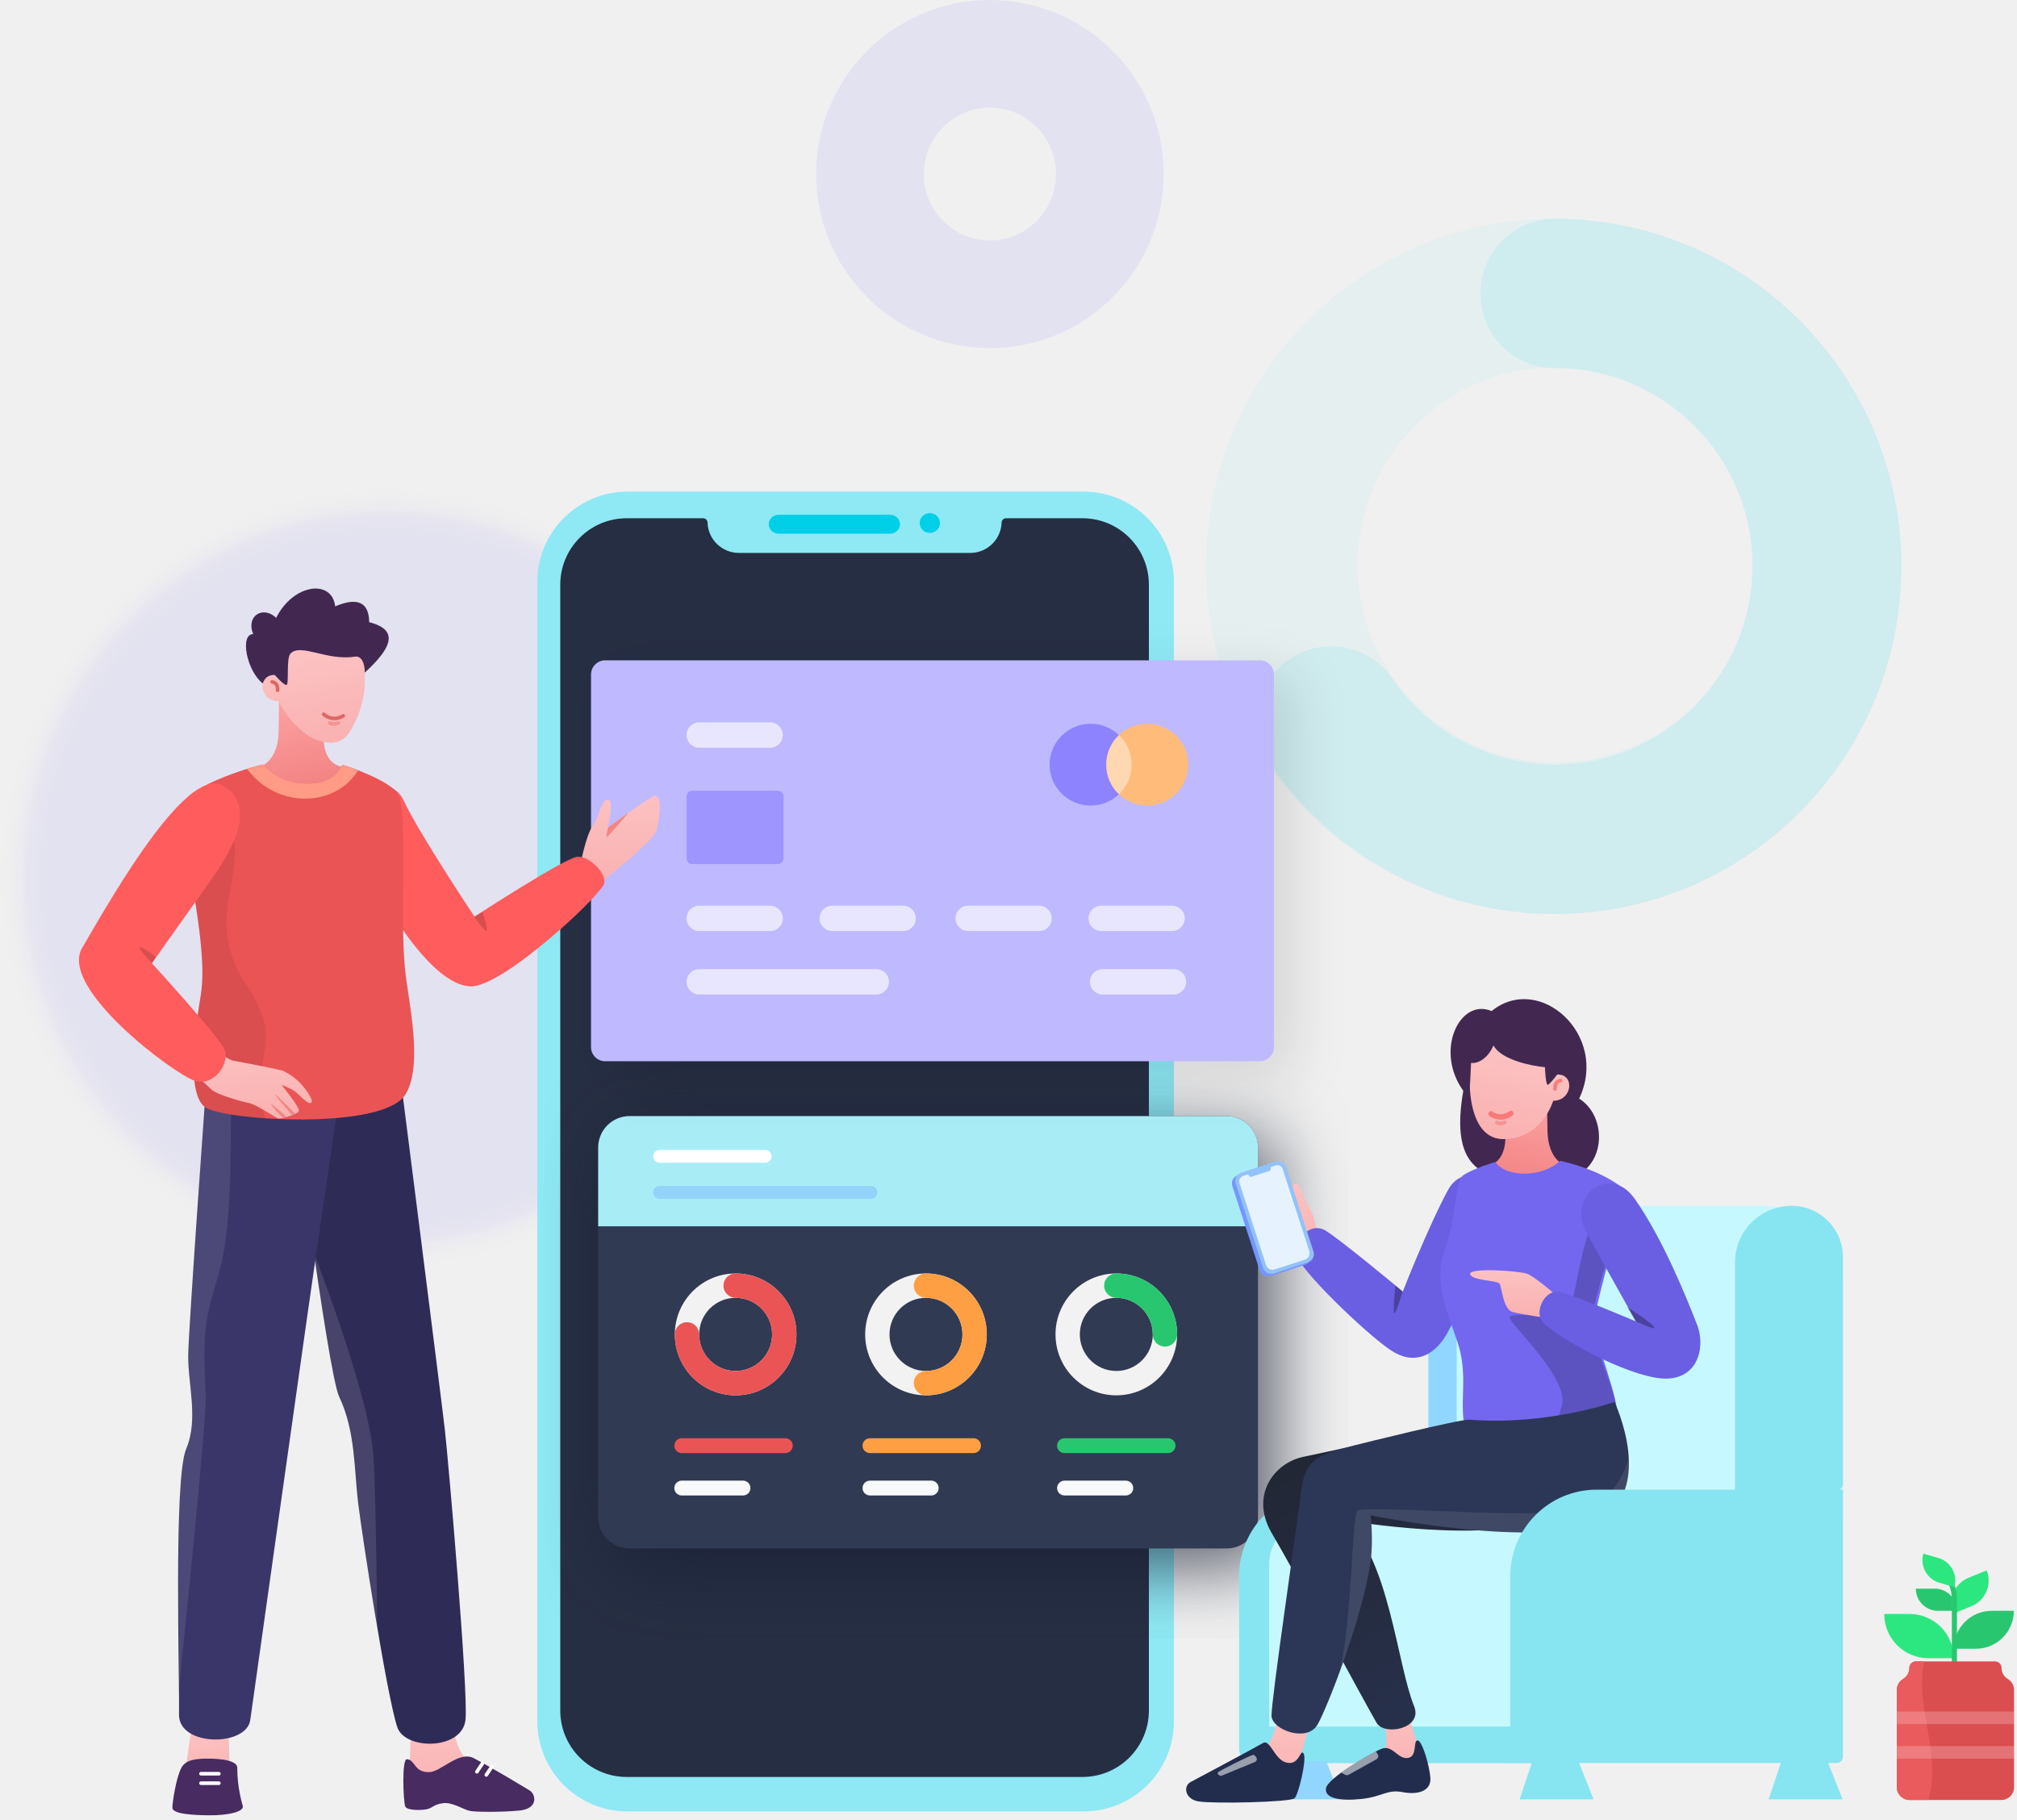
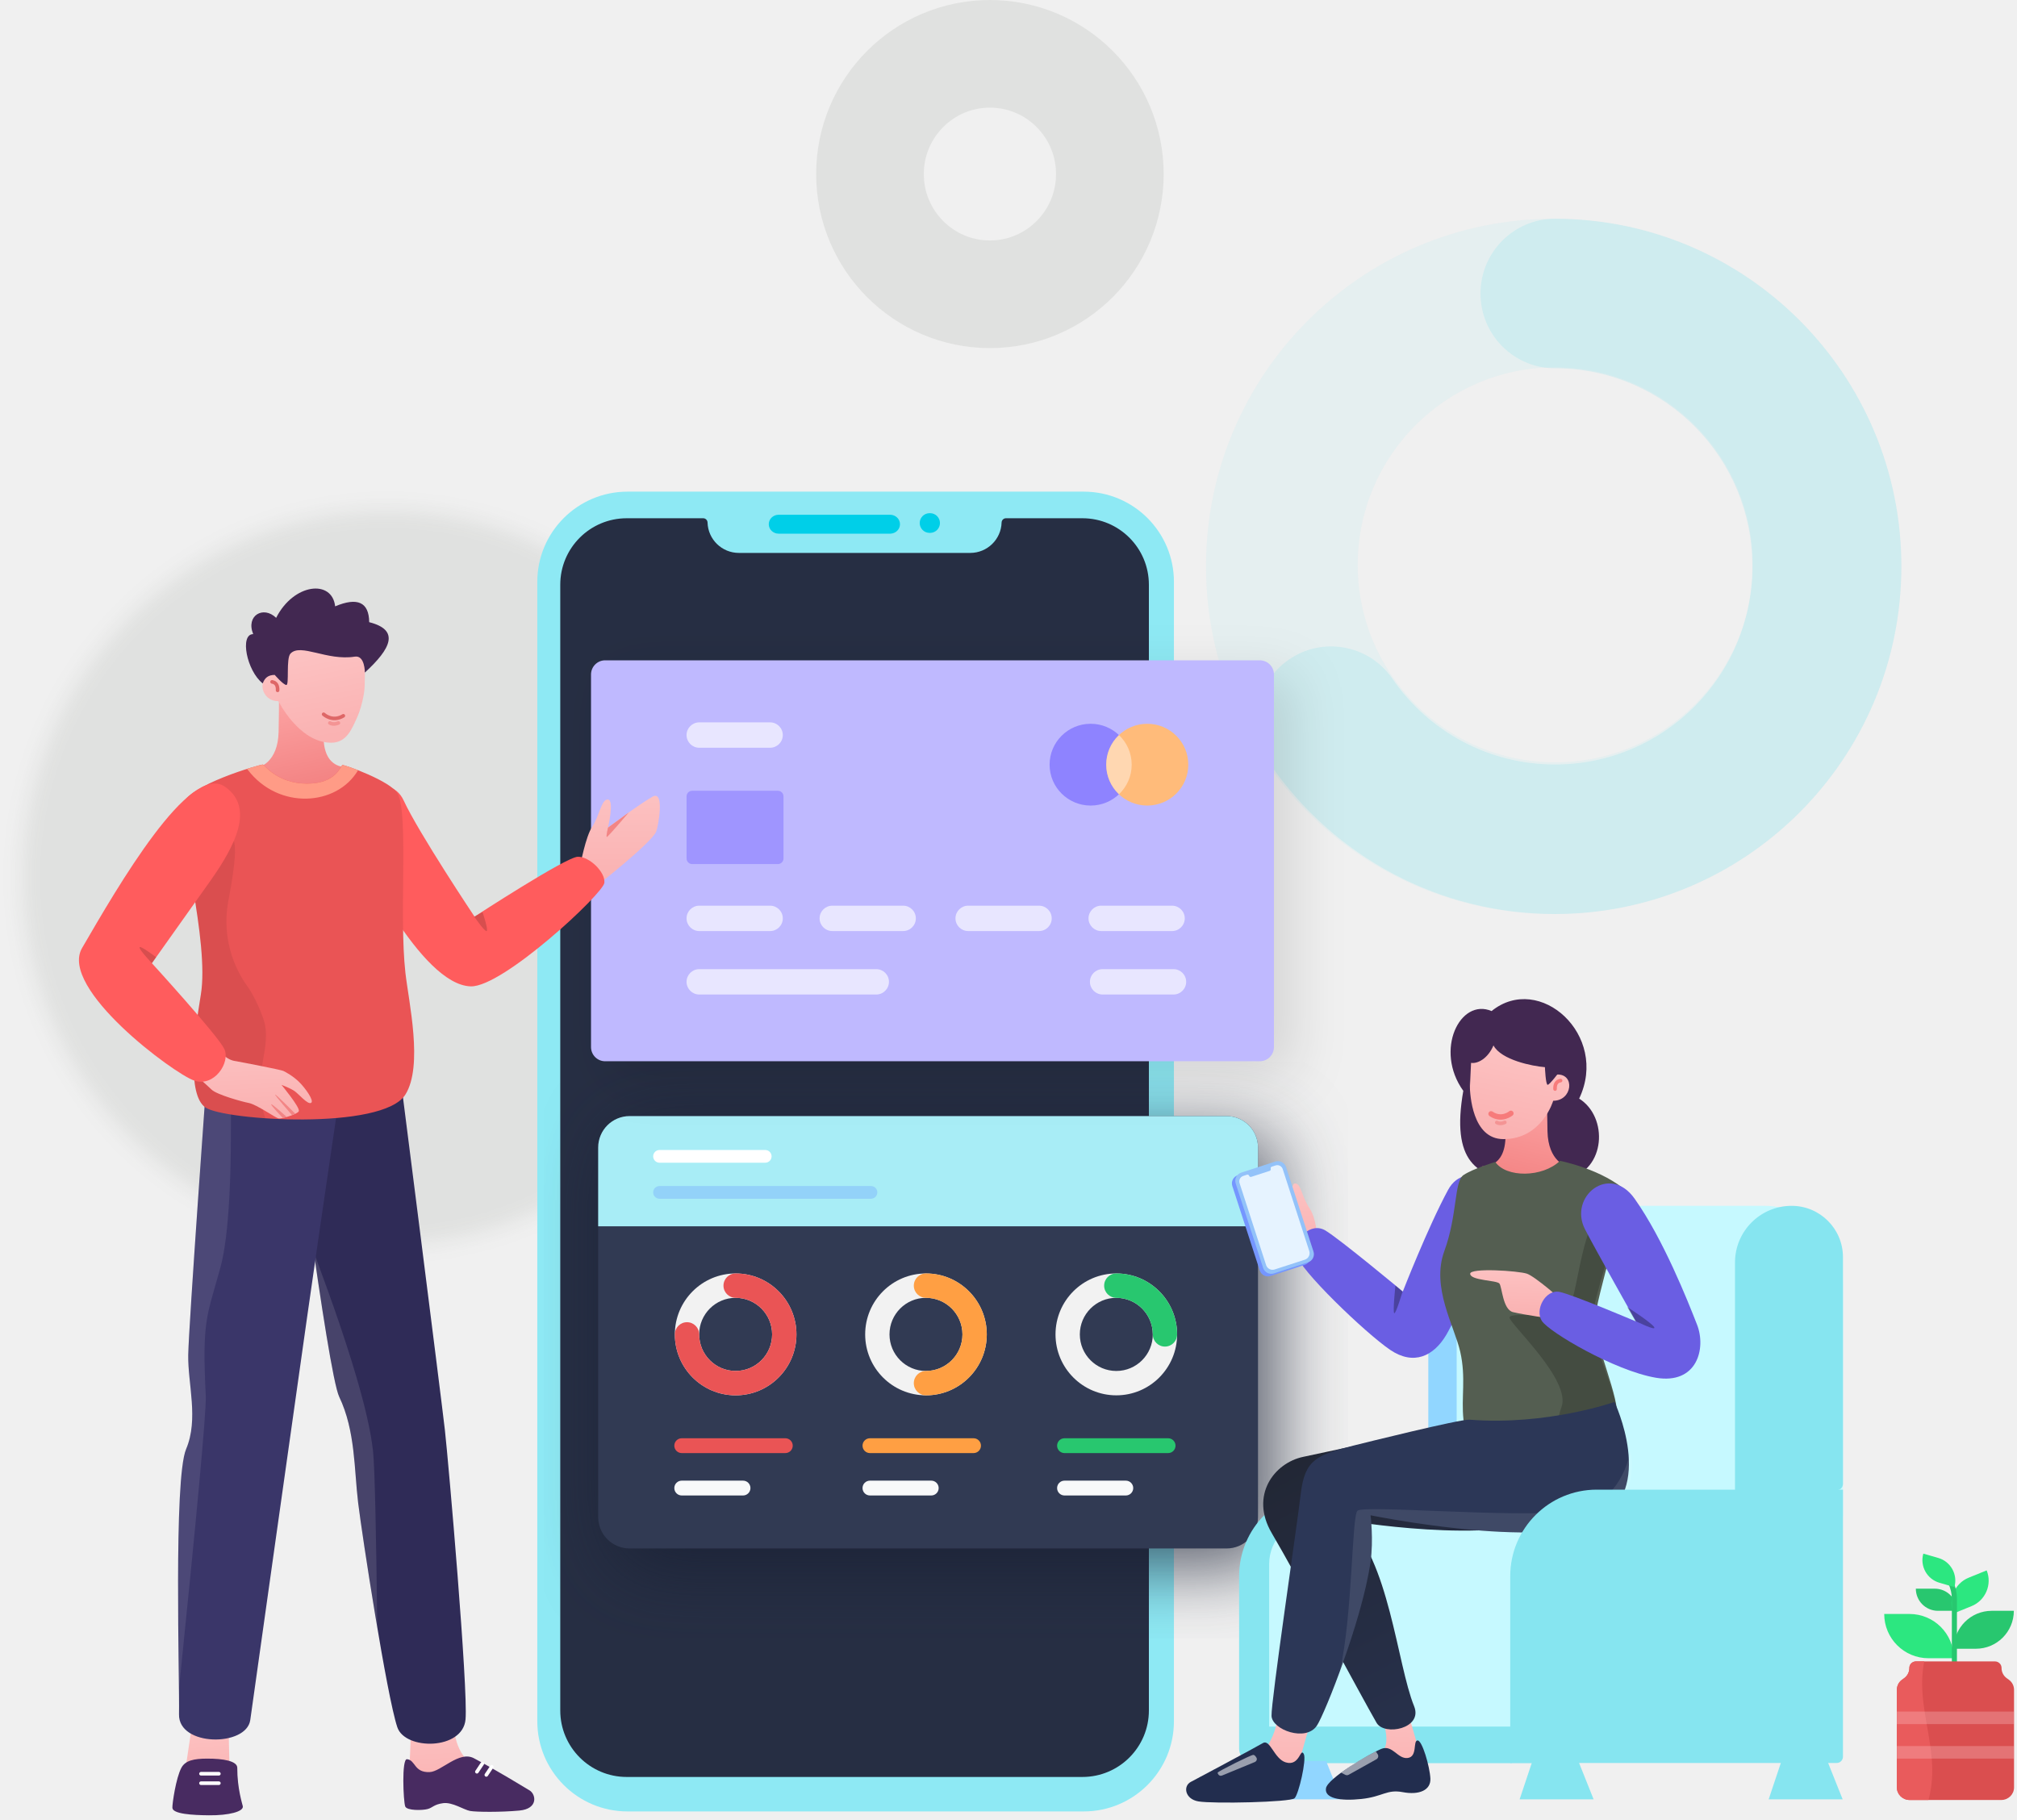
<svg xmlns="http://www.w3.org/2000/svg" width="562" height="507" viewBox="0 0 562 507" fill="none">
  <g id="Illustration">
    <g id="Shape">
      <g id="Oval" opacity="0.1" filter="url(#filter0_f)">
-         <ellipse cx="107.745" cy="244.5" rx="101.745" ry="102.5" fill="#7367F0" />
+         <ellipse cx="107.745" cy="244.5" rx="101.745" ry="102.5" fill="#545e51" />
      </g>
      <path id="Oval_2" opacity="0.05" fill-rule="evenodd" clip-rule="evenodd" d="M336.032 157.826C336.032 104.326 379.404 60.956 432.906 60.956C486.408 60.956 529.78 104.326 529.78 157.826C529.78 211.326 486.408 254.696 432.906 254.696C379.404 254.696 336.032 211.326 336.032 157.826ZM488.389 157.386C488.389 126.988 463.745 102.346 433.347 102.346C402.948 102.346 378.304 126.988 378.304 157.386C378.304 187.784 402.948 212.426 433.347 212.426C463.745 212.426 488.389 187.784 488.389 157.386Z" fill="#00CFE8" />
-       <ellipse id="Oval_3" opacity="0.1" cx="275.822" cy="48.5" rx="33.416" ry="33.5" stroke="#7367F0" stroke-width="30" />
+       <ellipse id="Oval_3" opacity="0.1" cx="275.822" cy="48.5" rx="33.416" ry="33.5" stroke="#545e51" stroke-width="30" />
      <path id="Path" opacity="0.1" d="M433.272 60.956C486.572 60.956 529.78 104.326 529.78 157.826C529.78 211.326 486.572 254.696 433.272 254.696C401.162 254.696 371.688 238.816 353.798 212.796C347.287 203.326 349.657 190.352 359.091 183.817C368.431 177.348 381.193 179.615 387.764 188.849L387.961 189.131C398.182 203.997 414.951 213.032 433.272 213.032C463.647 213.032 488.271 188.315 488.271 157.826C488.271 127.642 464.137 103.116 434.181 102.628L433.272 102.621C421.809 102.621 412.517 93.294 412.517 81.789C412.517 70.283 421.809 60.956 433.272 60.956Z" fill="#00CFE8" />
    </g>
    <g id="Mobile Banking App">
      <g id="Phone3">
        <path id="Rectangle" fill-rule="evenodd" clip-rule="evenodd" d="M149.71 162.137C149.71 148.254 160.964 137 174.847 137H301.957C315.84 137 327.094 148.254 327.094 162.137V479.625C327.094 493.508 315.84 504.762 301.957 504.762H174.847C160.964 504.762 149.71 493.508 149.71 479.625V162.137Z" fill="#8EE9F4" />
        <g id="Group 48">
          <path id="Rectangle_2" fill-rule="evenodd" clip-rule="evenodd" d="M156.107 162.933C156.107 152.703 164.4 144.411 174.629 144.411H195.926C196.585 144.411 197.124 144.935 197.144 145.594V145.594C197.28 150.315 201.147 154.072 205.87 154.072H270.352C275.075 154.072 278.942 150.315 279.079 145.594V145.594C279.098 144.935 279.637 144.411 280.297 144.411H301.593C311.822 144.411 320.115 152.703 320.115 162.933V476.634C320.115 486.863 311.822 495.156 301.593 495.156H174.629C164.4 495.156 156.107 486.863 156.107 476.634V162.933Z" fill="#262E43" />
          <mask id="mask0" mask-type="alpha" maskUnits="userSpaceOnUse" x="156" y="144" width="165" height="352">
            <path id="Rectangle_3" fill-rule="evenodd" clip-rule="evenodd" d="M156.107 162.933C156.107 152.703 164.4 144.411 174.629 144.411H195.926C196.585 144.411 197.124 144.935 197.144 145.594V145.594C197.28 150.315 201.147 154.072 205.87 154.072H270.352C275.075 154.072 278.942 150.315 279.079 145.594V145.594C279.098 144.935 279.637 144.411 280.297 144.411H301.593C311.822 144.411 320.115 152.703 320.115 162.933V476.634C320.115 486.863 311.822 495.156 301.593 495.156H174.629C164.4 495.156 156.107 486.863 156.107 476.634V162.933Z" fill="white" />
          </mask>
          <g mask="url(#mask0)">
            <ellipse id="Oval_4" cx="218.287" cy="357.888" rx="14.067" ry="14.053" fill="#E97EFF" fill-opacity="0.549" />
            <path id="Rectangle_4" fill-rule="evenodd" clip-rule="evenodd" d="M176.086 209.239C176.086 206.692 178.15 204.628 180.697 204.628H296.76C299.307 204.628 301.371 206.692 301.371 209.239V209.239C301.371 211.785 299.307 213.85 296.76 213.85H180.697C178.15 213.85 176.086 211.785 176.086 209.239V209.239Z" fill="#E97EFF" fill-opacity="0.549" />
          </g>
        </g>
        <path id="Path_2" d="M248.017 143.438C249.534 143.438 250.764 144.618 250.764 146.073C250.764 147.496 249.588 148.656 248.118 148.706L248.017 148.708H216.95C215.432 148.708 214.202 147.529 214.202 146.073C214.202 144.65 215.378 143.491 216.849 143.44L216.95 143.438H248.017Z" fill="#00CFE8" />
        <path id="Path_3" d="M259.151 142.999C260.669 142.999 261.899 144.228 261.899 145.744C261.899 147.226 260.723 148.434 259.252 148.487L259.151 148.489H259.007C257.49 148.489 256.26 147.26 256.26 145.744C256.26 144.262 257.436 143.054 258.907 143.001L259.007 142.999H259.151Z" fill="#00CFE8" />
      </g>
      <g id="BoardPieChart">
        <g id="Rectangle_5" filter="url(#filter1_d)">
          <path fill-rule="evenodd" clip-rule="evenodd" d="M166.672 319.757C166.672 314.921 170.592 311 175.429 311H341.763C346.6 311 350.52 314.921 350.52 319.757V422.729C350.52 427.565 346.6 431.486 341.763 431.486H175.429C170.592 431.486 166.672 427.565 166.672 422.729V319.757Z" fill="#313A53" />
        </g>
        <mask id="mask1" mask-type="alpha" maskUnits="userSpaceOnUse" x="166" y="311" width="185" height="121">
          <path id="Rectangle_6" fill-rule="evenodd" clip-rule="evenodd" d="M166.672 319.757C166.672 314.921 170.592 311 175.429 311H341.763C346.6 311 350.52 314.921 350.52 319.757V422.729C350.52 427.565 346.6 431.486 341.763 431.486H175.429C170.592 431.486 166.672 427.565 166.672 422.729V319.757Z" fill="white" />
        </mask>
        <g mask="url(#mask1)">
          <path id="Rectangle_7" fill-rule="evenodd" clip-rule="evenodd" d="M162.547 306.275H355.234V341.712H162.547L162.547 306.275Z" fill="#A8EDF6" />
          <path id="Rectangle_8" opacity="0.366" fill-rule="evenodd" clip-rule="evenodd" d="M181.992 332.262C181.992 331.284 182.785 330.49 183.764 330.49H242.682C243.66 330.49 244.453 331.284 244.453 332.262V332.262C244.453 333.241 243.66 334.034 242.682 334.034H183.764C182.785 334.034 181.992 333.241 181.992 332.262V332.262Z" fill="#6FA3FF" />
          <rect id="Rectangle_9" x="181.992" y="320.45" width="32.998" height="3.544" rx="1.772" fill="white" />
          <rect id="Rectangle_10" x="187.885" y="400.774" width="32.998" height="4.134" rx="2.067" fill="#EA5455" />
          <path id="Rectangle_11" fill-rule="evenodd" clip-rule="evenodd" d="M187.885 414.653C187.885 413.512 188.81 412.586 189.952 412.586H207.031C208.173 412.586 209.098 413.512 209.098 414.653V414.653C209.098 415.795 208.173 416.72 207.031 416.72H189.952C188.81 416.72 187.885 415.795 187.885 414.653V414.653Z" fill="#F8F9FA" />
          <rect id="Rectangle_12" x="240.329" y="400.774" width="32.998" height="4.134" rx="2.067" fill="#FF9F43" />
          <path id="Rectangle_13" fill-rule="evenodd" clip-rule="evenodd" d="M240.329 414.653C240.329 413.512 241.255 412.586 242.396 412.586H259.475C260.617 412.586 261.542 413.512 261.542 414.653V414.653C261.542 415.795 260.617 416.72 259.475 416.72H242.396C241.255 416.72 240.329 415.795 240.329 414.653V414.653Z" fill="#F8F9FA" />
          <rect id="Rectangle_14" x="294.541" y="400.774" width="32.998" height="4.134" rx="2.067" fill="#28C76F" />
          <path id="Rectangle_15" fill-rule="evenodd" clip-rule="evenodd" d="M294.541 414.653C294.541 413.512 295.467 412.586 296.608 412.586H313.687C314.829 412.586 315.754 413.512 315.754 414.653V414.653C315.754 415.795 314.829 416.72 313.687 416.72H296.608C295.467 416.72 294.541 415.795 294.541 414.653V414.653Z" fill="#F8F9FA" />
          <g id="Group 3">
            <path id="Oval_5" fill-rule="evenodd" clip-rule="evenodd" d="M311.04 388.814C320.396 388.814 327.981 381.211 327.981 371.834C327.981 362.456 320.396 354.853 311.04 354.853C301.683 354.853 294.099 362.456 294.099 371.834C294.099 381.211 301.683 388.814 311.04 388.814ZM311.04 382.022C305.426 382.022 300.875 377.46 300.875 371.834C300.875 366.207 305.426 361.645 311.04 361.645C316.654 361.645 321.204 366.207 321.204 371.834C321.204 377.46 316.654 382.022 311.04 382.022Z" fill="#F2F2F2" />
            <path id="Path_4" fill-rule="evenodd" clip-rule="evenodd" d="M327.981 371.834C327.981 362.456 320.396 354.853 311.04 354.853C309.168 354.853 307.651 356.374 307.651 358.249C307.651 360.125 309.168 361.645 311.04 361.645C316.59 361.645 321.101 366.104 321.203 371.642L321.204 371.834C321.204 373.709 322.721 375.23 324.593 375.23C326.464 375.23 327.981 373.709 327.981 371.834Z" fill="#28C76F" />
          </g>
          <g id="Group 4">
            <path id="Oval_6" fill-rule="evenodd" clip-rule="evenodd" d="M258.007 388.814C267.363 388.814 274.948 381.211 274.948 371.834C274.948 362.456 267.363 354.853 258.007 354.853C248.65 354.853 241.065 362.456 241.065 371.834C241.065 381.211 248.65 388.814 258.007 388.814ZM258.007 382.022C252.393 382.022 247.842 377.46 247.842 371.834C247.842 366.207 252.393 361.645 258.007 361.645C263.62 361.645 268.171 366.207 268.171 371.834C268.171 377.46 263.62 382.022 258.007 382.022Z" fill="#F2F2F2" />
            <path id="Path_5" d="M258.006 388.814C267.363 388.814 274.948 381.211 274.948 371.834C274.948 362.456 267.363 354.853 258.006 354.853C256.135 354.853 254.618 356.374 254.618 358.249C254.618 360.125 256.135 361.645 258.006 361.645C263.62 361.645 268.171 366.207 268.171 371.834C268.171 377.396 263.723 381.918 258.197 382.02L258.006 382.022C256.135 382.022 254.618 383.542 254.618 385.418C254.618 387.293 256.135 388.814 258.006 388.814Z" fill="#FF9F43" />
          </g>
          <g id="Group 6">
            <path id="Oval_7" fill-rule="evenodd" clip-rule="evenodd" d="M204.973 388.814C214.33 388.814 221.915 381.211 221.915 371.834C221.915 362.456 214.33 354.853 204.973 354.853C195.617 354.853 188.032 362.456 188.032 371.834C188.032 381.211 195.617 388.814 204.973 388.814ZM204.973 382.022C199.36 382.022 194.809 377.46 194.809 371.834C194.809 366.207 199.36 361.645 204.973 361.645C210.587 361.645 215.138 366.207 215.138 371.834C215.138 377.46 210.587 382.022 204.973 382.022Z" fill="#F2F2F2" />
            <path id="Path_6" fill-rule="evenodd" clip-rule="evenodd" d="M188.032 371.834C188.032 381.211 195.617 388.814 204.973 388.814C214.33 388.814 221.915 381.211 221.915 371.834C221.915 362.456 214.33 354.853 204.973 354.853C203.102 354.853 201.585 356.374 201.585 358.249C201.585 360.125 203.102 361.645 204.973 361.645C210.587 361.645 215.138 366.207 215.138 371.834C215.138 377.46 210.587 382.022 204.973 382.022C199.36 382.022 194.809 377.46 194.809 371.834C194.809 369.958 193.292 368.437 191.42 368.437C189.549 368.437 188.032 369.958 188.032 371.834Z" fill="#EA5455" />
          </g>
        </g>
      </g>
      <g id="VisaCard2">
        <g id="Rectangle_16" filter="url(#filter2_d)">
          <path fill-rule="evenodd" clip-rule="evenodd" d="M168.62 184H351.014C353.192 184 354.958 185.771 354.958 187.955V291.769C354.958 293.953 353.192 295.723 351.014 295.723H168.62C166.442 295.723 164.677 293.953 164.677 291.769V187.955C164.677 185.771 166.442 184 168.62 184Z" fill="#BFB9FF" />
        </g>
        <g id="Group 46">
          <g id="Group 45">
            <g id="Group 43">
              <ellipse id="Oval_8" cx="303.887" cy="213.077" rx="11.437" ry="11.395" fill="#8E83FF" />
              <ellipse id="Oval Copy 10" cx="319.661" cy="213.077" rx="11.437" ry="11.395" fill="#FFBB7A" />
              <path id="Path_7" fill-rule="evenodd" clip-rule="evenodd" d="M311.67 204.925L311.775 204.827C313.961 206.902 315.323 209.831 315.323 213.077C315.323 216.323 313.961 219.252 311.775 221.327C309.587 219.253 308.225 216.323 308.225 213.077C308.225 209.882 309.544 206.994 311.67 204.925L311.775 204.827L311.67 204.925Z" fill="white" fill-opacity="0.416" />
            </g>
            <path id="Rectangle_17" fill-rule="evenodd" clip-rule="evenodd" d="M192.873 220.346H216.732C217.604 220.346 218.31 221.05 218.31 221.918V239.207C218.31 240.075 217.604 240.779 216.732 240.779H192.873C192.002 240.779 191.296 240.075 191.296 239.207V221.918C191.296 221.05 192.002 220.346 192.873 220.346Z" fill="#9F95FF" />
          </g>
          <g id="Group 44">
            <path id="Rectangle_18" fill-rule="evenodd" clip-rule="evenodd" d="M194.845 252.37H214.563C216.524 252.37 218.113 253.953 218.113 255.906C218.113 257.859 216.524 259.443 214.563 259.443H194.845C192.885 259.443 191.296 257.859 191.296 255.906C191.296 253.953 192.885 252.37 194.845 252.37Z" fill="white" fill-opacity="0.647" />
            <path id="Rectangle_19" fill-rule="evenodd" clip-rule="evenodd" d="M194.845 270.052H244.141C246.101 270.052 247.69 271.635 247.69 273.588C247.69 275.541 246.101 277.125 244.141 277.125H194.845C192.885 277.125 191.296 275.541 191.296 273.588C191.296 271.635 192.885 270.052 194.845 270.052Z" fill="white" fill-opacity="0.647" />
            <path id="Rectangle_20" fill-rule="evenodd" clip-rule="evenodd" d="M307.239 270.052H326.957C328.917 270.052 330.506 271.635 330.506 273.588C330.506 275.541 328.917 277.125 326.957 277.125H307.239C305.279 277.125 303.689 275.541 303.689 273.588C303.689 271.635 305.279 270.052 307.239 270.052Z" fill="white" fill-opacity="0.647" />
            <path id="Rectangle_21" fill-rule="evenodd" clip-rule="evenodd" d="M194.845 201.289H214.563C216.524 201.289 218.113 202.872 218.113 204.825C218.113 206.778 216.524 208.362 214.563 208.362H194.845C192.885 208.362 191.296 206.778 191.296 204.825C191.296 202.872 192.885 201.289 194.845 201.289Z" fill="white" fill-opacity="0.647" />
            <path id="Rectangle Copy 38" fill-rule="evenodd" clip-rule="evenodd" d="M231.915 252.37H251.634C253.594 252.37 255.183 253.953 255.183 255.906C255.183 257.859 253.594 259.443 251.634 259.443H231.915C229.955 259.443 228.366 257.859 228.366 255.906C228.366 253.953 229.955 252.37 231.915 252.37Z" fill="white" fill-opacity="0.647" />
            <path id="Rectangle Copy 39" fill-rule="evenodd" clip-rule="evenodd" d="M269.775 252.37H289.493C291.453 252.37 293.042 253.953 293.042 255.906C293.042 257.859 291.453 259.443 289.493 259.443H269.775C267.815 259.443 266.226 257.859 266.226 255.906C266.226 253.953 267.815 252.37 269.775 252.37Z" fill="white" fill-opacity="0.647" />
            <path id="Rectangle Copy 40" fill-rule="evenodd" clip-rule="evenodd" d="M306.845 252.37H326.563C328.524 252.37 330.113 253.953 330.113 255.906C330.113 257.859 328.524 259.443 326.563 259.443H306.845C304.885 259.443 303.296 257.859 303.296 255.906C303.296 253.953 304.885 252.37 306.845 252.37Z" fill="white" fill-opacity="0.647" />
          </g>
        </g>
      </g>
      <g id="Men1.1">
        <g id="LLeg">
          <path id="Path_8" fill-rule="evenodd" clip-rule="evenodd" d="M126.372 479.69C126.372 479.69 126.236 488.374 131.569 491.458C136.901 494.543 145.162 500.274 145.162 500.274L113.735 501.339L114.631 479.612L126.372 479.69Z" fill="url(#paint0_linear)" />
          <path id="Path_9" fill-rule="evenodd" clip-rule="evenodd" d="M113.405 490.205C115.835 490.456 115.304 493.971 119.713 493.8C122.926 493.675 127.937 487.749 132.059 489.944C138.35 493.294 145.727 497.812 147.536 498.887C149.345 499.963 150.06 504.021 144.715 504.519C139.603 504.995 132.704 504.942 130.976 504.627C129.247 504.312 126.041 502.107 123.461 502.459C120.882 502.812 120.588 503.702 119.147 504.095C117.705 504.489 113.354 504.575 112.903 503.36C112.385 501.966 111.866 490.047 113.405 490.205Z" fill="#482B61" />
          <path id="Path_10" fill-rule="evenodd" clip-rule="evenodd" d="M110.969 295.474C110.969 295.474 122.957 389.573 123.959 398.472C124.961 407.371 130.465 470.679 129.712 479.123C128.944 487.723 112.857 487.769 110.699 481.281C107.745 472.4 100.916 428.014 99.787 418.746C98.658 409.477 99.054 398.716 94.516 389.225C91.266 382.43 80.513 297.886 80.513 297.886L110.969 295.474Z" fill="#2F2B57" />
          <path id="Path_11" opacity="0.591" fill-rule="evenodd" clip-rule="evenodd" d="M103.922 404.214L103.965 404.637C104.422 409.552 104.806 425.834 105.116 453.481L104.426 449.352C102.262 436.258 100.34 423.287 99.787 418.746C98.681 409.67 99.038 399.163 94.793 389.82L94.515 389.225C93.085 386.234 90.201 368.185 87.421 348.911L88.294 351.248C97.578 376.216 102.787 393.871 103.922 404.214Z" fill="white" fill-opacity="0.192" />
          <path id="Path 10" d="M134.382 491.454L132.879 493.704" stroke="white" stroke-linecap="round" />
          <path id="Path 10_2" d="M137.007 492.334L135.504 494.584" stroke="white" stroke-linecap="round" />
        </g>
        <g id="RLeg">
          <path id="Path_12" fill-rule="evenodd" clip-rule="evenodd" d="M53.349 481.682L50.536 500.672L64.13 500.604L63.685 481.329L53.349 481.682Z" fill="url(#paint1_linear)" />
          <path id="Path_13" fill-rule="evenodd" clip-rule="evenodd" d="M48.032 503.745C47.986 502.637 49.018 495.451 50.536 492.605C51.638 490.542 54.08 490.058 57.654 490.044C62.264 490.026 66.117 490.723 66.112 492.605C66.096 498.366 67.556 502.796 67.654 503.302C67.943 504.787 63.819 505.896 58.188 505.839C53.578 505.794 48.102 505.473 48.032 503.745Z" fill="#482B61" />
          <path id="Path_14" fill-rule="evenodd" clip-rule="evenodd" d="M95.56 298.563C95.56 298.563 89.327 340.561 85.554 367.134C81.847 393.245 70.868 471.132 69.733 479.285C68.691 486.77 49.68 486.77 49.88 477.705C50.08 468.64 48.32 412.152 51.86 403.789C55.4 395.425 52.318 385.692 52.447 377.567C52.576 369.442 57.667 299.106 57.667 299.106L95.56 298.563Z" fill="#3A3669" />
          <path id="Path_15" opacity="0.462" fill-rule="evenodd" clip-rule="evenodd" d="M61.462 353.024L61.164 354.105C57.556 367.072 56.31 368.241 57.333 388.923L57.343 389.344C57.379 394.547 54.904 421.474 49.919 470.126L49.897 467.101C49.722 447.254 48.991 411.369 51.77 404.014L51.86 403.789C55.4 395.425 52.318 385.692 52.446 377.567C52.576 369.442 57.667 299.106 57.667 299.106L64.17 299.012L64.236 302.234C64.704 327.396 63.779 344.326 61.462 353.024V353.024Z" fill="white" fill-opacity="0.192" />
          <path id="Path 9" d="M56.007 494.256H60.983" stroke="white" stroke-linecap="round" />
          <path id="Path 9_2" d="M56.007 496.894H60.983" stroke="white" stroke-linecap="round" />
        </g>
        <g id="Head">
          <path id="Path_16" fill-rule="evenodd" clip-rule="evenodd" d="M72.242 213.711C72.242 213.711 77.449 212.483 77.63 203.907C77.811 195.331 77.684 192.404 77.684 192.404L90.029 192.196C90.029 192.196 90.154 201.754 90.155 205.21C90.16 214.495 96.597 213.711 96.597 213.711C96.597 213.711 95.259 221.24 84.866 221.827C76.751 222.287 72.242 213.711 72.242 213.711Z" fill="url(#paint2_linear)" />
          <g id="Head1">
            <path id="Path_17" fill-rule="evenodd" clip-rule="evenodd" d="M76.552 188.069C71.435 187.87 72.269 195.399 77.585 195.389C77.585 195.389 83.297 206.933 92.265 206.963C96.585 206.977 97.996 203.11 99.291 200.395C100.586 197.68 101.536 193.619 101.615 191.132C101.7 188.481 101.711 179.77 101.711 179.77L76.352 179.759L76.552 188.069Z" fill="url(#paint3_linear)" />
            <path id="Path_18" d="M91.906 201.462C92.673 201.885 93.585 201.781 94.292 201.462" stroke="#F49494" stroke-linecap="round" />
            <path id="Path 8" d="M77.349 192.367C77.401 191.159 77.035 190.2 75.81 190.008" stroke="#DE6767" stroke-linecap="round" />
            <path id="Path_19" fill-rule="evenodd" clip-rule="evenodd" d="M76.551 188.069C76.551 188.069 78.904 190.799 79.774 190.874C80.645 190.949 79.653 183.487 80.934 182.128C83.75 179.14 91.107 184.216 98.844 182.976C101.71 182.517 101.659 187.415 101.659 187.415C108.892 180.786 111.514 175.557 102.871 173.373C102.802 167.763 99.591 166.355 93.382 168.957C92.552 161.378 81.824 162.522 76.941 172.164C73.407 168.707 68.439 171.498 70.547 176.699C66.741 176.699 68.724 186.925 73.21 190.439C73.745 188.904 74.723 188.069 76.551 188.069Z" fill="#422851" />
            <path id="Path_20" d="M90.171 199.031C90.171 199.031 92.607 201.335 95.666 199.459" stroke="#DE6767" stroke-linecap="round" />
          </g>
        </g>
        <g id="LArm">
          <g id="Group 3_2">
            <path id="Path_21" fill-rule="evenodd" clip-rule="evenodd" d="M161.671 241.247C161.671 241.247 163.135 233.107 165.072 230.255C167.01 227.403 167.574 222.61 169.402 222.786C171.23 222.963 169.399 230.614 169.399 230.614C169.399 230.614 177.923 224.219 181.79 222.015C185.319 220.006 183.383 230.404 182.831 231.729C181.518 234.885 166.322 246.793 166.322 246.793C166.322 246.793 162.003 241.971 161.671 241.247Z" fill="url(#paint4_linear)" />
            <path id="Path_22" fill-rule="evenodd" clip-rule="evenodd" d="M169.4 230.614C169.4 230.614 168.77 233.231 169.084 233.231C169.399 233.231 175.184 226.405 175.184 226.405L169.4 230.614Z" fill="#F28585" />
          </g>
          <path id="Path_23" fill-rule="evenodd" clip-rule="evenodd" d="M112.464 223.029C116.632 232.068 132.22 255.423 132.22 255.423C132.22 255.423 157.765 238.768 161.016 238.734C164.266 238.699 168.68 243.012 168.402 245.989C168.125 248.966 140.156 275.074 131.186 274.854C117.238 274.512 99.747 238.241 97.951 233.393C93.141 220.407 108.398 214.213 112.464 223.029Z" fill="#FF5C5D" />
          <path id="Path 5" fill-rule="evenodd" clip-rule="evenodd" d="M132.128 255.406C132.128 255.406 135.078 259.727 135.606 259.444C136.135 259.16 134.447 254.161 134.447 254.161L132.128 255.406Z" fill="black" fill-opacity="0.16" />
        </g>
        <g id="Body">
          <path id="Path_24" fill-rule="evenodd" clip-rule="evenodd" d="M50.768 224.475C49.459 230.751 58.422 262.381 55.956 277.178C54.006 288.882 52.144 304.996 57.199 308.573C62.345 312.216 106.644 315.108 112.959 304.996C117.968 296.973 113.867 279.182 112.959 271.066C111.147 254.875 113.883 226.894 110.809 221.171C108.902 217.621 95.902 213.043 95.413 213.185C94.925 213.327 93.777 218.357 85.557 218.357C77.337 218.357 73.707 213.185 73.265 213.043C72.823 212.901 51.952 218.798 50.768 224.475Z" fill="#EA5455" />
          <path id="Path_25" fill-rule="evenodd" clip-rule="evenodd" d="M73.244 213.041L73.265 213.043C73.707 213.185 77.337 218.357 85.557 218.357C93.777 218.357 94.925 213.327 95.413 213.185C95.59 213.134 97.396 213.697 99.722 214.606L99.712 214.713C93.836 224.579 77.677 225.795 69.04 214.507L68.845 214.246L69.808 213.947C71.573 213.411 72.835 213.088 73.178 213.045L73.244 213.041Z" fill="#FF9B86" />
          <path id="Path_26" fill-rule="evenodd" clip-rule="evenodd" d="M50.796 228.834L51.52 228.935C59.204 230.034 63.71 231.773 65.039 234.152C65.911 235.712 65.506 240.991 63.823 249.988L63.644 250.932C62.083 259.088 63.868 267.524 68.58 274.33L68.845 274.707C70.439 276.936 71.908 279.872 73.252 283.514C76.372 291.962 69.737 299.081 73.939 311.649L73.081 311.586C65.27 310.988 58.953 309.815 57.199 308.573C52.144 304.996 54.006 288.882 55.956 277.179C58.054 264.588 51.878 239.811 50.796 228.834Z" fill="black" fill-opacity="0.067" />
        </g>
        <g id="Rarm">
          <g id="Group 2">
            <path id="Path_27" fill-rule="evenodd" clip-rule="evenodd" d="M59.774 291.701C59.774 291.701 62.723 295.18 65.24 295.613C67.757 296.046 78.291 298.106 78.934 298.411C79.542 298.7 81.62 299.794 83.397 301.549C84.937 303.07 87.6 306.677 86.707 307.297C85.752 307.961 83.175 304.708 81.882 303.904C80.526 303.061 78.442 302.314 78.442 302.314C78.442 302.314 83.597 308.533 83.269 309.619C83.03 310.412 78.646 311.767 77.709 311.665C76.772 311.563 71.607 307.782 69.285 307.341C67.675 307.037 60.466 305.084 58.946 303.618C57.425 302.151 54.006 299.174 54.006 299.174L59.774 291.701Z" fill="url(#paint5_linear)" />
            <path id="Path_28" fill-rule="evenodd" clip-rule="evenodd" d="M82.275 310.34C82.275 310.34 76.88 304.905 76.655 304.997C76.43 305.09 81.356 310.719 81.356 310.719L82.275 310.34Z" fill="#F28585" />
            <path id="Path_29" fill-rule="evenodd" clip-rule="evenodd" d="M79.871 311.233C79.871 311.233 75.829 307.53 75.565 307.709C75.301 307.887 78.802 311.535 78.802 311.535L79.871 311.233Z" fill="#F28585" />
          </g>
          <path id="Path_30" fill-rule="evenodd" clip-rule="evenodd" d="M62.706 219.232C71.036 225.093 65.471 235.748 58.56 245.521C52.105 254.65 42.321 268.401 42.321 268.401C42.321 268.401 60.718 288.554 62.496 292.282C64.273 296.011 59.734 303.014 54.093 301.101C48.45 299.189 16.343 275.404 22.872 264.164C32.845 246.995 52.868 212.309 62.706 219.232Z" fill="#FF5C5D" />
          <path id="Path 6" fill-rule="evenodd" clip-rule="evenodd" d="M42.321 268.401C42.321 268.401 38.546 264.407 38.898 263.945C39.251 263.482 43.506 266.747 43.506 266.747L42.321 268.401Z" fill="black" fill-opacity="0.16" />
        </g>
      </g>
      <g id="Group 7">
        <path id="Rectangle_22" fill-rule="evenodd" clip-rule="evenodd" d="M345.257 439.204C345.257 425.888 356.052 415.093 369.368 415.093L437.966 415.093V487.26C437.966 489.469 436.175 491.26 433.966 491.26H349.257C347.048 491.26 345.257 489.469 345.257 487.26L345.257 439.204Z" fill="#86E5F0" />
        <path id="Rectangle_23" fill-rule="evenodd" clip-rule="evenodd" d="M353.633 476.224L421.269 476.224V491.26H353.633L353.633 476.224Z" fill="#86E5F0" />
        <path id="Path_31" fill-rule="evenodd" clip-rule="evenodd" d="M439.769 490.715L444.035 501.401H423.41L426.984 490.715H439.769Z" fill="#86E5F0" />
        <path id="Path_32" fill-rule="evenodd" clip-rule="evenodd" d="M369.497 490.715L373.764 501.401H353.139L356.713 490.715H369.497Z" fill="#91D6FF" />
        <path id="Path_33" fill-rule="evenodd" clip-rule="evenodd" d="M509.161 490.715L513.428 501.401H492.803L496.377 490.715H509.161Z" fill="#86E5F0" />
        <path id="Rectangle_24" fill-rule="evenodd" clip-rule="evenodd" d="M397.97 360.481C397.97 347.368 408.449 336.659 421.558 336.375L438.492 336.008V422.277H397.97L397.97 360.481Z" fill="#91D6FF" />
        <path id="Rectangle_25" fill-rule="evenodd" clip-rule="evenodd" d="M405.875 360.119C405.875 346.803 416.67 336.008 429.986 336.008H491.667C503.729 336.008 513.507 345.786 513.507 357.848V422.288C513.507 423.253 512.725 424.035 511.76 424.035H405.875L405.875 360.119Z" fill="#C6F9FF" />
        <path id="Rectangle_26" fill-rule="evenodd" clip-rule="evenodd" d="M483.427 351.792C483.427 343.074 490.493 336.008 499.21 336.008V336.008C507.106 336.008 513.507 342.409 513.507 350.305V413.499C513.507 414.464 512.725 415.246 511.76 415.246H483.427V351.792Z" fill="#86E5F0" />
        <path id="Rectangle_27" fill-rule="evenodd" clip-rule="evenodd" d="M353.633 435.799C353.633 428.84 359.274 423.199 366.233 423.199H433.69V481.124H353.633V435.799Z" fill="#C6F9FF" />
        <g id="Wom1.4">
          <g id="Head_2">
            <path id="Path_34" fill-rule="evenodd" clip-rule="evenodd" d="M436.719 328.514C447.465 326.01 448.172 311.252 440.003 306.133C448.428 288.461 428.945 270.915 415.599 281.736C406.85 277.989 399.579 292.611 407.72 303.968C404.307 323.468 411.254 328.509 423.777 328.723L436.719 328.514Z" fill="#422851" />
            <path id="Path_35" fill-rule="evenodd" clip-rule="evenodd" d="M436.585 324.989C436.585 324.989 431.358 323.762 431.176 315.192C430.995 306.622 431.122 303.696 431.122 303.696L419.608 303.488C419.608 303.488 419.483 313.039 419.481 316.494C419.476 325.773 413.015 324.989 413.015 324.989C413.015 324.989 414.358 332.513 424.791 333.1C432.937 333.559 436.585 324.989 436.585 324.989Z" fill="url(#paint6_linear)" />
            <path id="Path_36" fill-rule="evenodd" clip-rule="evenodd" d="M433.807 299.417C438.944 299.218 438.106 306.741 432.77 306.731C432.77 306.731 429.671 317.419 418.912 317.419C410.173 317.419 409.605 304.962 409.526 302.477C409.44 299.828 409.43 291.123 409.43 291.123L434.007 291.112L433.807 299.417Z" fill="url(#paint7_linear)" />
            <path id="Path_37" d="M420.985 310.239C420.985 310.239 418.423 312.41 415.454 310.377" stroke="#F77B7B" stroke-width="1.5" stroke-linecap="round" />
            <path id="Path_38" d="M419.294 312.753C418.497 313.121 417.729 313.148 417.044 312.781" stroke="#F49494" stroke-linecap="round" />
            <path id="Path 8_2" d="M433.284 303.463C433.231 302.256 433.599 301.297 434.829 301.105" stroke="#F77B7B" stroke-linecap="round" />
            <path id="Path_39" fill-rule="evenodd" clip-rule="evenodd" d="M434.62 298.487C434.62 298.487 431.805 302.267 431.234 302.287C430.664 302.307 430.464 297.371 430.464 297.371C427.011 297.107 418.271 295.366 416.128 291.309C414.63 294.888 411.766 296.478 409.884 296.173L409.527 303.778L408.649 288.489H435.309L434.62 298.487Z" fill="#422851" />
          </g>
          <g id="LLeg_2">
            <path id="Path_40" fill-rule="evenodd" clip-rule="evenodd" d="M383.979 476.119C383.979 476.119 388.587 485.431 384.809 488.365C381.026 491.3 371.033 496.801 371.033 496.801L397.508 495.136L391.623 474.826L383.979 476.119Z" fill="url(#paint8_linear)" />
            <path id="Path_41" fill-rule="evenodd" clip-rule="evenodd" d="M394.947 484.981C393.64 485.134 395.035 489.535 392.207 489.87C389.383 490.204 388.011 486.034 384.808 487.356C381.604 488.678 369.92 495.513 369.46 498.307C368.994 501.1 373.347 501.922 379.317 501.291C385.287 500.66 386.387 498.535 390.869 499.391C395.345 500.247 398.699 498.883 398.551 495.61C398.403 492.338 396.253 484.828 394.947 484.981Z" fill="#222D4E" />
            <path id="Path 14" fill-rule="evenodd" clip-rule="evenodd" d="M383.346 488.034L383.856 488.799C384.18 489.285 384.021 489.943 383.511 490.227L375.781 494.543C375.491 494.706 375.138 494.713 374.841 494.562L373.672 493.968C375.597 492.573 377.172 491.524 378.912 490.495C380.248 489.704 381.727 488.889 383.346 488.034Z" fill="white" fill-opacity="0.541" />
            <path id="Path_42" fill-rule="evenodd" clip-rule="evenodd" d="M423.859 394.043C415.844 394.402 371.235 404.274 363.13 405.951C355.026 407.628 348.174 416.704 354.354 427.213C361.295 439.01 379.205 472.514 383.554 480.066C385.706 483.805 396.564 481.709 394.014 475.434C389.259 463.738 387.051 434.356 374.929 423.643C374.929 423.643 415.695 430.742 433.304 422.61C446.102 416.699 443.207 393.178 423.859 394.043Z" fill="url(#paint9_linear)" />
          </g>
          <g id="LArm_2">
            <path id="Path_43" fill-rule="evenodd" clip-rule="evenodd" d="M367.069 346.62C367.069 346.62 367.159 340.095 364.878 336.684C362.597 333.274 362.506 329.652 360.78 329.77C359.053 329.889 360.763 338.309 360.763 338.309C360.763 338.309 358.572 337.471 356.999 336.412C355.425 335.353 350.653 330.131 349.538 331.057C347.647 332.633 350.693 341.527 352.351 343.305C354.015 345.083 363.106 350.932 363.106 350.932L367.069 346.62Z" fill="url(#paint10_linear)" />
            <path id="Path_44" fill-rule="evenodd" clip-rule="evenodd" d="M416.324 342.71C412.596 351.363 405.769 367.258 402.955 372C399.428 377.939 393.866 380.556 387.354 376.149C380.512 371.519 361.671 353.46 361.119 349.369C360.572 345.279 365.183 340.37 369.355 342.912C373.528 345.453 390.866 359.89 390.866 359.89C390.866 359.89 397.863 341.943 403.492 331.546C408.366 322.551 421.999 329.556 416.324 342.71Z" fill="#6A5EE3" />
            <path id="Path_45" fill-rule="evenodd" clip-rule="evenodd" d="M390.793 359.899C390.793 359.899 388.914 366.277 388.474 365.908C388.035 365.538 388.81 358.232 388.81 358.232L390.793 359.899Z" fill="black" fill-opacity="0.303" />
          </g>
          <g id="PhoneMini4">
            <g id="Group 3_3">
              <path id="Rectangle_28" d="M343.366 330.492C342.956 329.231 343.646 327.877 344.907 327.468L354.376 324.391C355.637 323.981 356.991 324.671 357.4 325.932L365.043 349.452C365.452 350.713 364.762 352.067 363.502 352.477L354.032 355.553C352.772 355.963 351.418 355.273 351.008 354.013L343.366 330.492Z" fill="#7596FF" />
              <rect id="Rectangle_29" x="343.561" y="327.497" width="14.757" height="29.531" rx="2.4" transform="rotate(-18 343.561 327.497)" fill="#93C2F9" />
              <path id="Rectangle_30" d="M346.395 327.685L347.46 327.339C347.677 327.268 347.908 327.366 348.012 327.56L348.045 327.637C348.124 327.881 348.387 328.015 348.63 327.936L353.763 326.268C353.98 326.198 354.109 325.983 354.08 325.764L354.061 325.683C353.982 325.438 354.115 325.176 354.359 325.097L355.418 324.753C356.205 324.497 357.047 324.894 357.36 325.645L357.406 325.767V325.767L364.806 348.613C365.128 349.611 364.582 350.681 363.587 351.006L355.166 353.742C354.213 354.053 353.193 353.567 352.822 352.652L352.776 352.524C352.775 352.524 352.775 352.523 352.777 352.522L345.378 329.681C345.108 328.849 345.563 327.955 346.395 327.685Z" fill="#E6F3FF" />
            </g>
          </g>
          <g id="Body_2">
-             <path id="Path_46" fill-rule="evenodd" clip-rule="evenodd" d="M453.585 332.284C453.585 332.284 444.6 362.387 444.334 368.085C444.068 373.784 451.683 390.533 450.386 394.766C447.397 404.548 409.233 408.761 407.775 395.601C407.095 389.463 408.51 383.955 406.879 376.723C405.254 369.492 398.723 358.745 402.428 348.642C406.132 338.538 405.139 329.191 407.789 327.424C410.439 325.657 416.632 323.781 416.632 323.781C419.644 328.216 429.812 328.151 434.664 323.468C434.664 323.468 446.718 325.808 453.585 332.284Z" fill="#7367F0" />
+             <path id="Path_46" fill-rule="evenodd" clip-rule="evenodd" d="M453.585 332.284C453.585 332.284 444.6 362.387 444.334 368.085C444.068 373.784 451.683 390.533 450.386 394.766C447.397 404.548 409.233 408.761 407.775 395.601C407.095 389.463 408.51 383.955 406.879 376.723C405.254 369.492 398.723 358.745 402.428 348.642C406.132 338.538 405.139 329.191 407.789 327.424C410.439 325.657 416.632 323.781 416.632 323.781C419.644 328.216 429.812 328.151 434.664 323.468C434.664 323.468 446.718 325.808 453.585 332.284Z" fill="#545e51" />
            <path id="Path_47" fill-rule="evenodd" clip-rule="evenodd" d="M445.534 337.16C439.545 346.67 439.563 363.228 436.346 365.396C433.13 367.565 420.61 365.437 420.61 367.154C420.61 368.871 437.911 384.61 435.071 392.133C433.584 396.073 433.987 399.597 436.281 402.707L437.03 402.543C443.847 401.002 449.327 398.234 450.386 394.766C451.683 390.533 443.19 373.784 443.456 368.085C443.682 363.248 450.823 340.826 452.977 334.159C451.223 331.064 448.743 332.064 445.534 337.16Z" fill="black" fill-opacity="0.199" />
          </g>
          <g id="RArm">
            <path id="Path_48" fill-rule="evenodd" clip-rule="evenodd" d="M435.32 362.39C435.32 362.39 427.752 355.688 425.436 354.911C423.119 354.133 409.551 353.199 409.637 354.956C409.734 356.839 417.021 356.73 417.776 357.657C418.531 358.583 418.703 364.914 421.557 365.624C424.406 366.335 432.946 367.561 432.946 367.561L435.32 362.39Z" fill="url(#paint11_linear)" />
            <path id="Path_49" fill-rule="evenodd" clip-rule="evenodd" d="M455.454 334.014C463.427 345.273 470.234 362.424 472.847 369.111C475.46 375.798 472.824 385.883 461.335 383.903C449.865 381.928 431.617 371.198 429.598 368.068C427.579 364.938 430.646 359.242 434.509 359.987C438.087 360.677 455.838 368.229 455.838 368.229C455.838 368.229 444.418 347.976 441.63 342.546C436.972 333.479 448.431 324.093 455.454 334.014Z" fill="#6A5EE3" />
            <path id="Path_50" fill-rule="evenodd" clip-rule="evenodd" d="M455.658 368.091C455.658 368.091 461.639 371.064 460.91 369.817C460.18 368.57 453.376 364.189 453.376 364.189L455.658 368.091Z" fill="black" fill-opacity="0.303" />
          </g>
          <g id="RLeg_2">
            <path id="Path_51" fill-rule="evenodd" clip-rule="evenodd" d="M356.139 476.493C356.139 476.493 356.278 487.453 347.252 491.551C338.231 495.648 331.804 495.402 332.622 498.57C333.44 501.737 356.92 501.609 359.112 499.132C360.981 497.024 365.045 477.399 366.164 478.9L356.139 476.493Z" fill="url(#paint12_linear)" />
            <path id="Path_52" fill-rule="evenodd" clip-rule="evenodd" d="M363.281 488.761C362.273 486.813 362.209 492.295 358.234 491.087C355.007 490.106 353.904 484.495 351.865 485.724C349.827 486.953 331.88 496.482 331.778 496.539C329.568 497.73 330.186 501.338 333.918 501.968C338.065 502.667 359.551 502.196 360.704 501.09C361.857 499.984 364.089 490.324 363.281 488.761Z" fill="#222D4E" />
            <path id="Path 14_2" fill-rule="evenodd" clip-rule="evenodd" d="M349.211 489.001C349.534 489.001 349.844 489.375 350.079 489.765C350.358 490.228 350.106 490.8 349.607 491.006L340.52 494.75C340.179 494.89 339.78 494.84 339.543 494.558C339.366 494.346 339.217 494.097 339.301 493.923C339.476 493.557 348.534 489.001 349.211 489.001Z" fill="white" fill-opacity="0.541" />
            <path id="Path_53" fill-rule="evenodd" clip-rule="evenodd" d="M449.852 390.655C449.852 390.655 461.504 415.278 445.129 423.733C429.293 431.91 381.884 422.239 381.884 422.239C381.884 422.239 382.731 429.064 381.884 435.15C379.672 451.047 369.149 477.532 366.923 480.86C363.844 485.462 354.465 481.991 354.289 478.159C354.112 474.327 361.359 425.387 362.461 416.054C363.557 406.721 367.018 405.365 377.127 402.814C379.45 402.228 406.914 395.398 409.43 395.597C431.048 397.308 449.852 390.655 449.852 390.655Z" fill="#2C3757" />
            <path id="Path_54" opacity="0.462" fill-rule="evenodd" clip-rule="evenodd" d="M437.078 421.192C421.4 422.95 379.892 419.326 378.225 420.973C376.633 422.545 376.899 449.892 373.328 465.721L373.871 464.226C377.229 454.895 380.716 443.546 381.884 435.15C382.731 429.063 381.884 422.239 381.884 422.239L383.796 422.609C392.807 424.303 431.193 430.929 445.129 423.733C452.68 419.834 455.761 413.357 454.373 404.302C451.982 414.537 446.217 420.167 437.078 421.192Z" fill="white" fill-opacity="0.192" />
          </g>
        </g>
        <path id="Rectangle_31" fill-rule="evenodd" clip-rule="evenodd" d="M420.798 439.204C420.798 425.888 431.593 415.093 444.909 415.093L513.507 415.093V489.512C513.507 490.477 512.725 491.26 511.76 491.26H420.798L420.798 439.204Z" fill="#86E5F0" />
      </g>
      <g id="Group 80">
        <path id="Rectangle_32" d="M525.002 449.738H532.049C538.86 449.738 544.382 455.26 544.382 462.071V462.071H537.335C530.524 462.071 525.002 456.55 525.002 449.738V449.738Z" fill="#2CE780" />
        <path id="Rectangle_33" d="M533.812 442.69H539.097C542.502 442.69 545.263 445.451 545.263 448.857V448.857H539.978C536.572 448.857 533.812 446.096 533.812 442.69V442.69Z" fill="#28C76F" />
        <path id="Rectangle_34" d="M561.119 448.857H554.953C549.115 448.857 544.382 453.59 544.382 459.428V459.428H550.548C556.386 459.428 561.119 454.695 561.119 448.857V448.857Z" fill="#28C76F" />
        <path id="Rectangle_35" fill-rule="evenodd" clip-rule="evenodd" d="M553.551 437.592L548.535 439.628C544.618 441.218 542.726 445.676 544.303 449.598V449.598L549.319 447.561C553.235 445.971 555.127 441.513 553.551 437.592V437.592Z" fill="#2CE780" />
        <path id="Path_55" fill-rule="evenodd" clip-rule="evenodd" d="M540.651 436.524C543.407 438.271 545.155 441.594 545.258 445.242L545.263 445.585V471.762H543.849V445.585C543.849 442.516 542.461 439.686 540.213 438.134L539.978 437.978L540.651 436.524Z" fill="#28C76F" />
        <g id="Group 84">
          <path id="Rectangle_36" fill-rule="evenodd" clip-rule="evenodd" d="M533.863 462.952H555.838C556.865 462.952 557.697 463.767 557.697 464.773V464.825C557.697 465.937 558.237 466.982 559.152 467.641L559.721 468.051C560.636 468.71 561.176 469.755 561.176 470.867V498.077C561.176 500.008 559.578 501.573 557.608 501.573H532.094C530.123 501.573 528.525 500.008 528.525 498.077V470.867C528.525 469.755 529.066 468.71 529.98 468.051L530.55 467.641C531.403 467.026 531.931 466.074 531.997 465.046L532.005 464.773C532.005 463.767 532.837 462.952 533.863 462.952Z" fill="#DA4E4F" />
          <mask id="mask2" mask-type="alpha" maskUnits="userSpaceOnUse" x="528" y="462" width="34" height="40">
            <path id="Rectangle_37" fill-rule="evenodd" clip-rule="evenodd" d="M533.863 462.952H555.838C556.865 462.952 557.697 463.767 557.697 464.773V464.825C557.697 465.937 558.237 466.982 559.152 467.641L559.721 468.051C560.636 468.71 561.176 469.755 561.176 470.867V498.077C561.176 500.008 559.578 501.573 557.608 501.573H532.094C530.123 501.573 528.525 500.008 528.525 498.077V470.867C528.525 469.755 529.066 468.71 529.98 468.051L530.55 467.641C531.403 467.026 531.931 466.074 531.997 465.046L532.005 464.773C532.005 463.767 532.837 462.952 533.863 462.952Z" fill="white" />
          </mask>
          <g mask="url(#mask2)">
            <path id="Rectangle_38" fill-rule="evenodd" clip-rule="evenodd" d="M527.633 461.205H536.554C532.617 476.222 542.205 488.676 536.554 504.019H527.633V461.205Z" fill="#E95B5C" />
            <rect id="Rectangle_39" x="528.525" y="486.544" width="32.651" height="3.495" fill="#FFDFE2" fill-opacity="0.258" />
            <rect id="Rectangle_40" x="528.525" y="476.932" width="32.651" height="3.495" fill="#FFDFE2" fill-opacity="0.258" />
          </g>
        </g>
        <path id="Rectangle_41" fill-rule="evenodd" clip-rule="evenodd" d="M535.899 432.926L540.054 434.123C543.536 435.126 545.549 438.758 544.555 442.242V442.242L540.4 441.044C536.918 440.041 534.905 436.41 535.899 432.926V432.926Z" fill="#2CE780" />
      </g>
    </g>
  </g>
  <defs>
    <filter id="filter0_f" x="0.563" y="136.563" width="214.362" height="215.873" filterUnits="userSpaceOnUse" color-interpolation-filters="sRGB">
      <feFlood flood-opacity="0" result="BackgroundImageFix" />
      <feBlend mode="normal" in="SourceGraphic" in2="BackgroundImageFix" result="shape" />
      <feGaussianBlur stdDeviation="2.718" result="effect1_foregroundBlur" />
    </filter>
    <filter id="filter1_d" x="151.672" y="296" width="223.848" height="160.486" filterUnits="userSpaceOnUse" color-interpolation-filters="sRGB">
      <feFlood flood-opacity="0" result="BackgroundImageFix" />
      <feColorMatrix in="SourceAlpha" type="matrix" values="0 0 0 0 0 0 0 0 0 0 0 0 0 0 0 0 0 0 127 0" />
      <feOffset dx="5" dy="5" />
      <feGaussianBlur stdDeviation="10" />
      <feColorMatrix type="matrix" values="0 0 0 0 0.086 0 0 0 0 0.114 0 0 0 0 0.192 0 0 0 0.7 0" />
      <feBlend mode="normal" in2="BackgroundImageFix" result="effect1_dropShadow" />
      <feBlend mode="normal" in="SourceGraphic" in2="effect1_dropShadow" result="shape" />
    </filter>
    <filter id="filter2_d" x="156.677" y="174" width="218.281" height="139.723" filterUnits="userSpaceOnUse" color-interpolation-filters="sRGB">
      <feFlood flood-opacity="0" result="BackgroundImageFix" />
      <feColorMatrix in="SourceAlpha" type="matrix" values="0 0 0 0 0 0 0 0 0 0 0 0 0 0 0 0 0 0 127 0" />
      <feOffset dx="6" dy="4" />
      <feGaussianBlur stdDeviation="7" />
      <feColorMatrix type="matrix" values="0 0 0 0 0.019 0 0 0 0 0.019 0 0 0 0 0.019 0 0 0 0.11 0" />
      <feBlend mode="normal" in2="BackgroundImageFix" result="effect1_dropShadow" />
      <feBlend mode="normal" in="SourceGraphic" in2="effect1_dropShadow" result="shape" />
    </filter>
    <linearGradient id="paint0_linear" x1="108.297" y1="474.323" x2="109.454" y2="500.285" gradientUnits="userSpaceOnUse">
      <stop stop-color="#FDC6C6" />
      <stop offset="1" stop-color="#FAB2B2" />
    </linearGradient>
    <linearGradient id="paint1_linear" x1="48.184" y1="476.621" x2="50.29" y2="499.587" gradientUnits="userSpaceOnUse">
      <stop stop-color="#FDC6C6" />
      <stop offset="1" stop-color="#FAB2B2" />
    </linearGradient>
    <linearGradient id="paint2_linear" x1="64.314" y1="187.794" x2="73.802" y2="231.539" gradientUnits="userSpaceOnUse">
      <stop stop-color="#FFAFAF" />
      <stop offset="1" stop-color="#F07777" />
    </linearGradient>
    <linearGradient id="paint3_linear" x1="66.699" y1="179.45" x2="72.791" y2="209.06" gradientUnits="userSpaceOnUse">
      <stop stop-color="#FDC6C6" />
      <stop offset="1" stop-color="#FAB2B2" />
    </linearGradient>
    <linearGradient id="paint4_linear" x1="159.942" y1="213.8" x2="160.255" y2="244.962" gradientUnits="userSpaceOnUse">
      <stop stop-color="#FDC6C6" />
      <stop offset="1" stop-color="#FAB2B2" />
    </linearGradient>
    <linearGradient id="paint5_linear" x1="48.316" y1="286.84" x2="49.251" y2="310.713" gradientUnits="userSpaceOnUse">
      <stop stop-color="#FDC6C6" />
      <stop offset="1" stop-color="#FAB2B2" />
    </linearGradient>
    <linearGradient id="paint6_linear" x1="444.258" y1="299.089" x2="434.496" y2="342.676" gradientUnits="userSpaceOnUse">
      <stop stop-color="#FFAFAF" />
      <stop offset="1" stop-color="#F07777" />
    </linearGradient>
    <linearGradient id="paint7_linear" x1="443.5" y1="290.813" x2="437.643" y2="319.461" gradientUnits="userSpaceOnUse">
      <stop stop-color="#FDC6C6" />
      <stop offset="1" stop-color="#FAB2B2" />
    </linearGradient>
    <linearGradient id="paint8_linear" x1="402.089" y1="469.477" x2="400.685" y2="495.712" gradientUnits="userSpaceOnUse">
      <stop stop-color="#FDC6C6" />
      <stop offset="1" stop-color="#FAB2B2" />
    </linearGradient>
    <linearGradient id="paint9_linear" x1="374.717" y1="503.263" x2="332.365" y2="421.973" gradientUnits="userSpaceOnUse">
      <stop stop-color="#28324F" />
      <stop offset="1" stop-color="#222735" />
    </linearGradient>
    <linearGradient id="paint10_linear" x1="370.207" y1="324.616" x2="368.311" y2="349.813" gradientUnits="userSpaceOnUse">
      <stop stop-color="#FDC6C6" />
      <stop offset="1" stop-color="#FAB2B2" />
    </linearGradient>
    <linearGradient id="paint11_linear" x1="439.765" y1="350.643" x2="439.209" y2="366.914" gradientUnits="userSpaceOnUse">
      <stop stop-color="#FDC6C6" />
      <stop offset="1" stop-color="#FAB2B2" />
    </linearGradient>
    <linearGradient id="paint12_linear" x1="371.98" y1="470.534" x2="370.607" y2="499.778" gradientUnits="userSpaceOnUse">
      <stop stop-color="#FDC6C6" />
      <stop offset="1" stop-color="#FAB2B2" />
    </linearGradient>
  </defs>
</svg>
